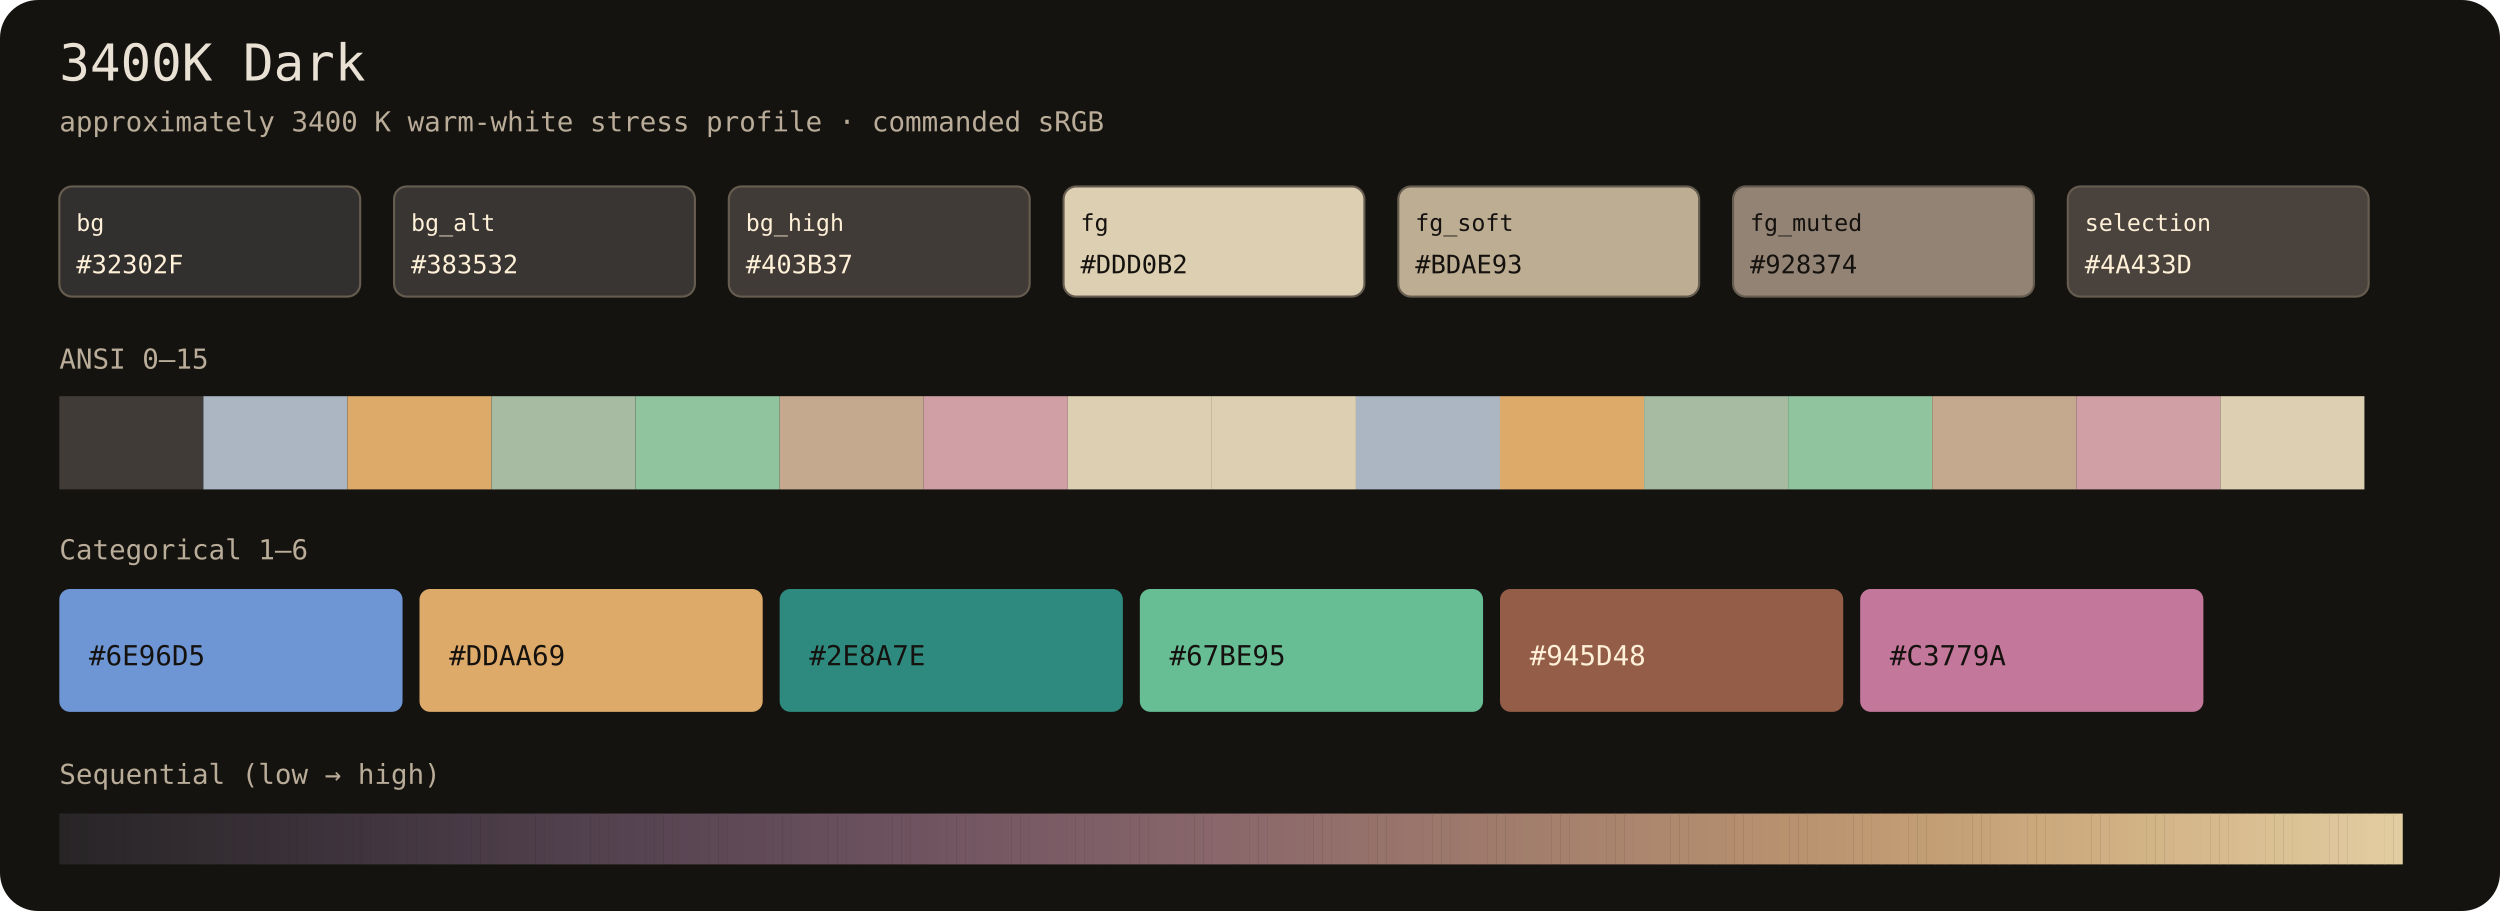
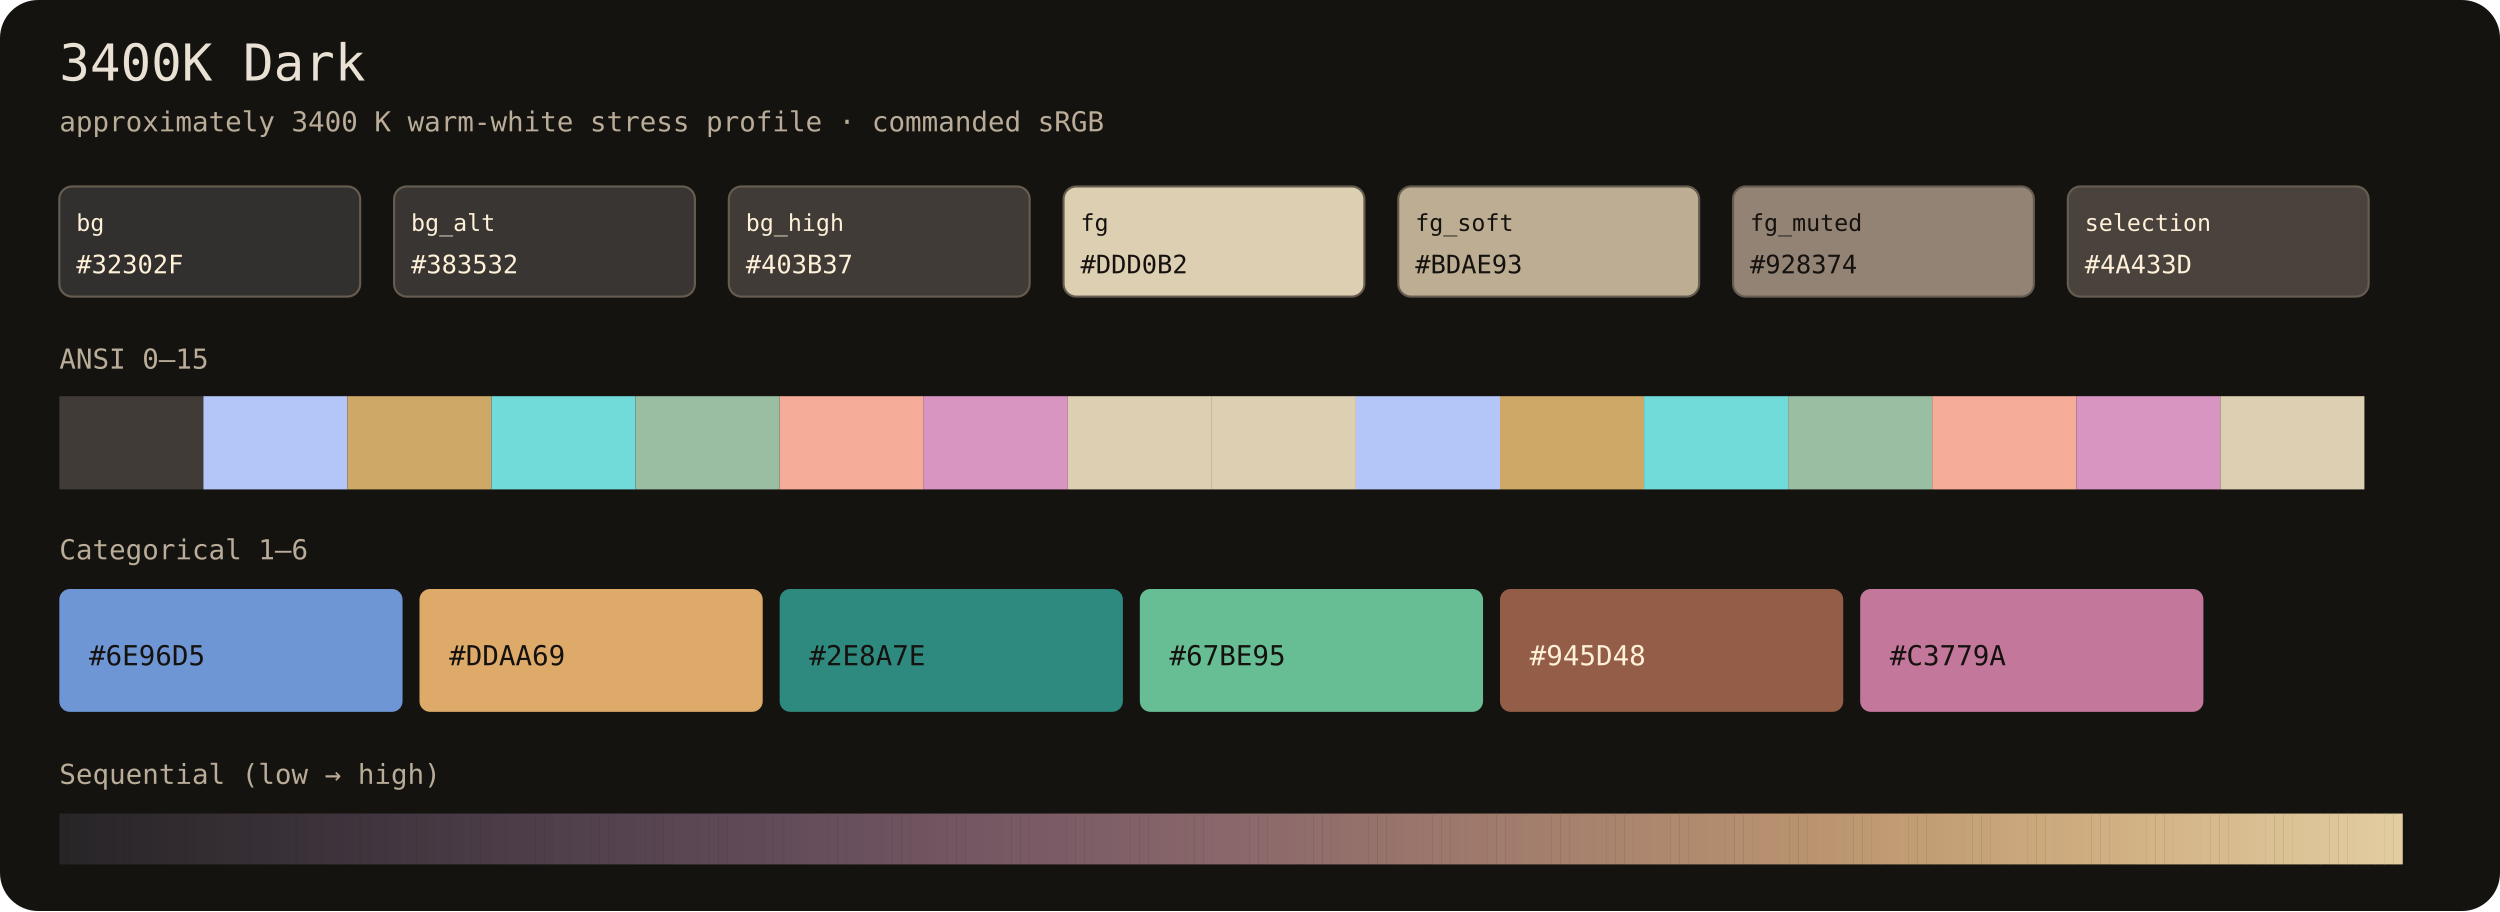
<svg xmlns="http://www.w3.org/2000/svg" width="1180" height="430" viewBox="0 0 1180 430">
  <rect width="100%" height="100%" rx="18" fill="#151310" />
  <text x="28" y="38" fill="#E9E1D4" font-size="24" font-family="ui-monospace, SFMono-Regular, Menlo, monospace">3400K Dark</text>
  <text x="28" y="62" fill="#B9AC98" font-size="13" font-family="ui-monospace, SFMono-Regular, Menlo, monospace">approximately 3400 K warm-white stress profile · commanded sRGB</text>
  <rect x="28" y="88" width="142" height="52" rx="6" fill="#32302F" stroke="#665D50" />
  <text x="36" y="109" fill="#FFF0D8" font-size="11" font-family="ui-monospace, SFMono-Regular, Menlo, monospace">bg</text>
  <text x="36" y="129" fill="#FFF0D8" font-size="12" font-family="ui-monospace, SFMono-Regular, Menlo, monospace">#32302F</text>
  <rect x="186" y="88" width="142" height="52" rx="6" fill="#383532" stroke="#665D50" />
  <text x="194" y="109" fill="#FFF0D8" font-size="11" font-family="ui-monospace, SFMono-Regular, Menlo, monospace">bg_alt</text>
  <text x="194" y="129" fill="#FFF0D8" font-size="12" font-family="ui-monospace, SFMono-Regular, Menlo, monospace">#383532</text>
  <rect x="344" y="88" width="142" height="52" rx="6" fill="#403B37" stroke="#665D50" />
  <text x="352" y="109" fill="#FFF0D8" font-size="11" font-family="ui-monospace, SFMono-Regular, Menlo, monospace">bg_high</text>
  <text x="352" y="129" fill="#FFF0D8" font-size="12" font-family="ui-monospace, SFMono-Regular, Menlo, monospace">#403B37</text>
  <rect x="502" y="88" width="142" height="52" rx="6" fill="#DDD0B2" stroke="#665D50" />
  <text x="510" y="109" fill="#14110E" font-size="11" font-family="ui-monospace, SFMono-Regular, Menlo, monospace">fg</text>
  <text x="510" y="129" fill="#14110E" font-size="12" font-family="ui-monospace, SFMono-Regular, Menlo, monospace">#DDD0B2</text>
  <rect x="660" y="88" width="142" height="52" rx="6" fill="#BDAE93" stroke="#665D50" />
  <text x="668" y="109" fill="#14110E" font-size="11" font-family="ui-monospace, SFMono-Regular, Menlo, monospace">fg_soft</text>
  <text x="668" y="129" fill="#14110E" font-size="12" font-family="ui-monospace, SFMono-Regular, Menlo, monospace">#BDAE93</text>
  <rect x="818" y="88" width="142" height="52" rx="6" fill="#928374" stroke="#665D50" />
  <text x="826" y="109" fill="#14110E" font-size="11" font-family="ui-monospace, SFMono-Regular, Menlo, monospace">fg_muted</text>
  <text x="826" y="129" fill="#14110E" font-size="12" font-family="ui-monospace, SFMono-Regular, Menlo, monospace">#928374</text>
  <rect x="976" y="88" width="142" height="52" rx="6" fill="#4A433D" stroke="#665D50" />
  <text x="984" y="109" fill="#FFF0D8" font-size="11" font-family="ui-monospace, SFMono-Regular, Menlo, monospace">selection</text>
  <text x="984" y="129" fill="#FFF0D8" font-size="12" font-family="ui-monospace, SFMono-Regular, Menlo, monospace">#4A433D</text>
  <text x="28" y="174" fill="#B9AC98" font-size="13" font-family="ui-monospace, SFMono-Regular, Menlo, monospace">ANSI 0–15</text>
  <rect x="28" y="187" width="68" height="44" fill="#403B37" />
-   <rect x="96" y="187" width="68" height="44" fill="#ABB6C2" />
-   <rect x="164" y="187" width="68" height="44" fill="#DDAA69" />
-   <rect x="232" y="187" width="68" height="44" fill="#A7BAA2" />
-   <rect x="300" y="187" width="68" height="44" fill="#8FC49F" />
-   <rect x="368" y="187" width="68" height="44" fill="#C4A98E" />
-   <rect x="436" y="187" width="68" height="44" fill="#CF9FA5" />
+   <rect x="96" y="187" width="68" height="44" fill="#B4C6F7" />
+   <rect x="164" y="187" width="68" height="44" fill="#CEA866" />
+   <rect x="232" y="187" width="68" height="44" fill="#70DBD8" />
+   <rect x="300" y="187" width="68" height="44" fill="#9ABEA2" />
+   <rect x="368" y="187" width="68" height="44" fill="#F5AD9A" />
+   <rect x="436" y="187" width="68" height="44" fill="#D895C2" />
  <rect x="504" y="187" width="68" height="44" fill="#DDD0B2" />
  <rect x="572" y="187" width="68" height="44" fill="#DDD0B2" />
-   <rect x="640" y="187" width="68" height="44" fill="#ABB6C2" />
-   <rect x="708" y="187" width="68" height="44" fill="#DDAA69" />
-   <rect x="776" y="187" width="68" height="44" fill="#A7BAA2" />
-   <rect x="844" y="187" width="68" height="44" fill="#8FC49F" />
-   <rect x="912" y="187" width="68" height="44" fill="#C4A98E" />
-   <rect x="980" y="187" width="68" height="44" fill="#CF9FA5" />
+   <rect x="640" y="187" width="68" height="44" fill="#B4C6F7" />
+   <rect x="708" y="187" width="68" height="44" fill="#CEA866" />
+   <rect x="776" y="187" width="68" height="44" fill="#70DBD8" />
+   <rect x="844" y="187" width="68" height="44" fill="#9ABEA2" />
+   <rect x="912" y="187" width="68" height="44" fill="#F5AD9A" />
+   <rect x="980" y="187" width="68" height="44" fill="#D895C2" />
  <rect x="1048" y="187" width="68" height="44" fill="#DDD0B2" />
  <text x="28" y="264" fill="#B9AC98" font-size="13" font-family="ui-monospace, SFMono-Regular, Menlo, monospace">Categorical 1–6</text>
  <rect x="28" y="278" width="162" height="58" rx="5" fill="#6E96D5" />
  <text x="42" y="314" fill="#14110E" font-size="13" font-family="ui-monospace, SFMono-Regular, Menlo, monospace">#6E96D5</text>
  <rect x="198" y="278" width="162" height="58" rx="5" fill="#DDAA69" />
  <text x="212" y="314" fill="#14110E" font-size="13" font-family="ui-monospace, SFMono-Regular, Menlo, monospace">#DDAA69</text>
  <rect x="368" y="278" width="162" height="58" rx="5" fill="#2E8A7E" />
  <text x="382" y="314" fill="#14110E" font-size="13" font-family="ui-monospace, SFMono-Regular, Menlo, monospace">#2E8A7E</text>
  <rect x="538" y="278" width="162" height="58" rx="5" fill="#67BE95" />
  <text x="552" y="314" fill="#14110E" font-size="13" font-family="ui-monospace, SFMono-Regular, Menlo, monospace">#67BE95</text>
  <rect x="708" y="278" width="162" height="58" rx="5" fill="#945D48" />
  <text x="722" y="314" fill="#FFF0D8" font-size="13" font-family="ui-monospace, SFMono-Regular, Menlo, monospace">#945D48</text>
  <rect x="878" y="278" width="162" height="58" rx="5" fill="#C3779A" />
  <text x="892" y="314" fill="#14110E" font-size="13" font-family="ui-monospace, SFMono-Regular, Menlo, monospace">#C3779A</text>
  <text x="28" y="370" fill="#B9AC98" font-size="13" font-family="ui-monospace, SFMono-Regular, Menlo, monospace">Sequential (low → high)</text>
  <rect x="28.00" y="384" width="4.5" height="24" fill="#282527" />
  <rect x="32.32" y="384" width="4.5" height="24" fill="#292528" />
  <rect x="36.64" y="384" width="4.5" height="24" fill="#292628" />
  <rect x="40.96" y="384" width="4.5" height="24" fill="#2A2629" />
  <rect x="45.28" y="384" width="4.5" height="24" fill="#2B272A" />
  <rect x="49.60" y="384" width="4.5" height="24" fill="#2C272A" />
  <rect x="53.92" y="384" width="4.5" height="24" fill="#2C282B" />
  <rect x="58.24" y="384" width="4.5" height="24" fill="#2D282C" />
  <rect x="62.56" y="384" width="4.5" height="24" fill="#2E292C" />
  <rect x="66.88" y="384" width="4.5" height="24" fill="#2E292D" />
  <rect x="71.20" y="384" width="4.5" height="24" fill="#2F2A2E" />
  <rect x="75.52" y="384" width="4.5" height="24" fill="#302A2F" />
  <rect x="79.84" y="384" width="4.5" height="24" fill="#312B2F" />
  <rect x="84.16" y="384" width="4.5" height="24" fill="#312B30" />
  <rect x="88.48" y="384" width="4.5" height="24" fill="#322C31" />
  <rect x="92.80" y="384" width="4.5" height="24" fill="#332C31" />
  <rect x="97.12" y="384" width="4.5" height="24" fill="#332D32" />
  <rect x="101.44" y="384" width="4.5" height="24" fill="#342D33" />
  <rect x="105.76" y="384" width="4.5" height="24" fill="#352E33" />
  <rect x="110.08" y="384" width="4.5" height="24" fill="#362E34" />
  <rect x="114.40" y="384" width="4.5" height="24" fill="#362E35" />
  <rect x="118.72" y="384" width="4.5" height="24" fill="#372F36" />
  <rect x="123.04" y="384" width="4.5" height="24" fill="#382F36" />
  <rect x="127.36" y="384" width="4.5" height="24" fill="#383037" />
  <rect x="131.68" y="384" width="4.5" height="24" fill="#393038" />
  <rect x="136.00" y="384" width="4.5" height="24" fill="#3A3138" />
  <rect x="140.32" y="384" width="4.5" height="24" fill="#3B3139" />
  <rect x="144.64" y="384" width="4.5" height="24" fill="#3B323A" />
  <rect x="148.96" y="384" width="4.5" height="24" fill="#3C323B" />
  <rect x="153.28" y="384" width="4.5" height="24" fill="#3D333B" />
  <rect x="157.60" y="384" width="4.5" height="24" fill="#3E333C" />
  <rect x="161.92" y="384" width="4.5" height="24" fill="#3E343D" />
  <rect x="166.24" y="384" width="4.5" height="24" fill="#3F343D" />
  <rect x="170.56" y="384" width="4.5" height="24" fill="#40353E" />
  <rect x="174.88" y="384" width="4.5" height="24" fill="#41353F" />
  <rect x="179.20" y="384" width="4.5" height="24" fill="#413640" />
  <rect x="183.52" y="384" width="4.5" height="24" fill="#423640" />
  <rect x="187.84" y="384" width="4.5" height="24" fill="#433741" />
  <rect x="192.16" y="384" width="4.5" height="24" fill="#443742" />
  <rect x="196.48" y="384" width="4.5" height="24" fill="#443842" />
  <rect x="200.80" y="384" width="4.5" height="24" fill="#453843" />
  <rect x="205.12" y="384" width="4.5" height="24" fill="#463944" />
  <rect x="209.44" y="384" width="4.5" height="24" fill="#473944" />
  <rect x="213.76" y="384" width="4.5" height="24" fill="#473A45" />
  <rect x="218.08" y="384" width="4.5" height="24" fill="#483A46" />
  <rect x="222.40" y="384" width="4.5" height="24" fill="#493B46" />
  <rect x="226.72" y="384" width="4.5" height="24" fill="#4A3B47" />
  <rect x="231.04" y="384" width="4.5" height="24" fill="#4A3C47" />
  <rect x="235.36" y="384" width="4.5" height="24" fill="#4B3C48" />
  <rect x="239.68" y="384" width="4.5" height="24" fill="#4C3D49" />
  <rect x="244.00" y="384" width="4.5" height="24" fill="#4D3D49" />
  <rect x="248.32" y="384" width="4.5" height="24" fill="#4D3E4A" />
  <rect x="252.64" y="384" width="4.5" height="24" fill="#4E3E4B" />
  <rect x="256.96" y="384" width="4.5" height="24" fill="#4F3F4B" />
  <rect x="261.28" y="384" width="4.5" height="24" fill="#503F4C" />
  <rect x="265.60" y="384" width="4.5" height="24" fill="#50404C" />
  <rect x="269.92" y="384" width="4.5" height="24" fill="#51404D" />
  <rect x="274.24" y="384" width="4.5" height="24" fill="#52414E" />
  <rect x="278.56" y="384" width="4.5" height="24" fill="#53414E" />
  <rect x="282.88" y="384" width="4.5" height="24" fill="#54424F" />
  <rect x="287.20" y="384" width="4.5" height="24" fill="#54424F" />
  <rect x="291.52" y="384" width="4.5" height="24" fill="#554350" />
  <rect x="295.84" y="384" width="4.5" height="24" fill="#564351" />
  <rect x="300.16" y="384" width="4.5" height="24" fill="#574451" />
  <rect x="304.48" y="384" width="4.5" height="24" fill="#574452" />
  <rect x="308.80" y="384" width="4.5" height="24" fill="#584552" />
  <rect x="313.12" y="384" width="4.5" height="24" fill="#594553" />
  <rect x="317.44" y="384" width="4.5" height="24" fill="#5A4653" />
  <rect x="321.76" y="384" width="4.5" height="24" fill="#5B4654" />
  <rect x="326.08" y="384" width="4.5" height="24" fill="#5B4754" />
  <rect x="330.40" y="384" width="4.5" height="24" fill="#5C4755" />
  <rect x="334.72" y="384" width="4.5" height="24" fill="#5D4855" />
  <rect x="339.04" y="384" width="4.5" height="24" fill="#5E4856" />
  <rect x="343.36" y="384" width="4.5" height="24" fill="#5F4956" />
  <rect x="347.68" y="384" width="4.5" height="24" fill="#5F4957" />
  <rect x="352.00" y="384" width="4.5" height="24" fill="#604A57" />
  <rect x="356.32" y="384" width="4.5" height="24" fill="#614A58" />
  <rect x="360.64" y="384" width="4.5" height="24" fill="#624B58" />
  <rect x="364.96" y="384" width="4.5" height="24" fill="#634C59" />
  <rect x="369.28" y="384" width="4.5" height="24" fill="#634C59" />
  <rect x="373.60" y="384" width="4.5" height="24" fill="#644D5A" />
  <rect x="377.92" y="384" width="4.5" height="24" fill="#654D5A" />
  <rect x="382.24" y="384" width="4.5" height="24" fill="#664E5B" />
  <rect x="386.56" y="384" width="4.5" height="24" fill="#674E5B" />
  <rect x="390.88" y="384" width="4.5" height="24" fill="#674F5C" />
  <rect x="395.20" y="384" width="4.5" height="24" fill="#684F5C" />
  <rect x="399.52" y="384" width="4.5" height="24" fill="#69505D" />
  <rect x="403.84" y="384" width="4.5" height="24" fill="#6A505D" />
  <rect x="408.16" y="384" width="4.5" height="24" fill="#6B515E" />
  <rect x="412.48" y="384" width="4.5" height="24" fill="#6B515E" />
  <rect x="416.80" y="384" width="4.5" height="24" fill="#6C525E" />
  <rect x="421.12" y="384" width="4.5" height="24" fill="#6D525F" />
  <rect x="425.44" y="384" width="4.5" height="24" fill="#6E535F" />
  <rect x="429.76" y="384" width="4.5" height="24" fill="#6F5360" />
  <rect x="434.08" y="384" width="4.5" height="24" fill="#6F5460" />
  <rect x="438.40" y="384" width="4.5" height="24" fill="#705561" />
  <rect x="442.72" y="384" width="4.5" height="24" fill="#715561" />
  <rect x="447.04" y="384" width="4.5" height="24" fill="#725661" />
  <rect x="451.36" y="384" width="4.5" height="24" fill="#735662" />
  <rect x="455.68" y="384" width="4.5" height="24" fill="#735762" />
  <rect x="460.00" y="384" width="4.5" height="24" fill="#745762" />
  <rect x="464.32" y="384" width="4.5" height="24" fill="#755863" />
  <rect x="468.64" y="384" width="4.5" height="24" fill="#765863" />
  <rect x="472.96" y="384" width="4.5" height="24" fill="#775964" />
  <rect x="477.28" y="384" width="4.5" height="24" fill="#775A64" />
  <rect x="481.60" y="384" width="4.5" height="24" fill="#785A64" />
  <rect x="485.92" y="384" width="4.5" height="24" fill="#795B65" />
  <rect x="490.24" y="384" width="4.5" height="24" fill="#7A5B65" />
  <rect x="494.56" y="384" width="4.5" height="24" fill="#7B5C65" />
  <rect x="498.88" y="384" width="4.5" height="24" fill="#7B5C66" />
  <rect x="503.20" y="384" width="4.5" height="24" fill="#7C5D66" />
  <rect x="507.52" y="384" width="4.5" height="24" fill="#7D5E66" />
  <rect x="511.84" y="384" width="4.5" height="24" fill="#7E5E66" />
  <rect x="516.16" y="384" width="4.5" height="24" fill="#7E5F67" />
  <rect x="520.48" y="384" width="4.5" height="24" fill="#7F5F67" />
  <rect x="524.80" y="384" width="4.5" height="24" fill="#806067" />
  <rect x="529.12" y="384" width="4.5" height="24" fill="#816168" />
  <rect x="533.44" y="384" width="4.5" height="24" fill="#826168" />
  <rect x="537.76" y="384" width="4.5" height="24" fill="#826268" />
  <rect x="542.08" y="384" width="4.5" height="24" fill="#836268" />
  <rect x="546.40" y="384" width="4.5" height="24" fill="#846369" />
  <rect x="550.72" y="384" width="4.5" height="24" fill="#856469" />
  <rect x="555.04" y="384" width="4.5" height="24" fill="#866469" />
  <rect x="559.36" y="384" width="4.5" height="24" fill="#866569" />
  <rect x="563.68" y="384" width="4.5" height="24" fill="#876669" />
  <rect x="568.00" y="384" width="4.5" height="24" fill="#88666A" />
  <rect x="572.32" y="384" width="4.5" height="24" fill="#89676A" />
  <rect x="576.64" y="384" width="4.5" height="24" fill="#89676A" />
  <rect x="580.96" y="384" width="4.5" height="24" fill="#8A686A" />
  <rect x="585.28" y="384" width="4.5" height="24" fill="#8B696A" />
  <rect x="589.60" y="384" width="4.5" height="24" fill="#8C696A" />
  <rect x="593.92" y="384" width="4.5" height="24" fill="#8C6A6B" />
  <rect x="598.24" y="384" width="4.5" height="24" fill="#8D6B6B" />
  <rect x="602.56" y="384" width="4.5" height="24" fill="#8E6B6B" />
  <rect x="606.88" y="384" width="4.5" height="24" fill="#8F6C6B" />
  <rect x="611.20" y="384" width="4.5" height="24" fill="#8F6D6B" />
  <rect x="615.52" y="384" width="4.5" height="24" fill="#906D6B" />
  <rect x="619.84" y="384" width="4.5" height="24" fill="#916E6B" />
  <rect x="624.16" y="384" width="4.5" height="24" fill="#926F6B" />
  <rect x="628.48" y="384" width="4.5" height="24" fill="#926F6B" />
  <rect x="632.80" y="384" width="4.5" height="24" fill="#93706B" />
  <rect x="637.12" y="384" width="4.5" height="24" fill="#94716B" />
  <rect x="641.44" y="384" width="4.5" height="24" fill="#95716B" />
  <rect x="645.76" y="384" width="4.5" height="24" fill="#96726B" />
  <rect x="650.08" y="384" width="4.5" height="24" fill="#96736B" />
  <rect x="654.40" y="384" width="4.5" height="24" fill="#97736C" />
  <rect x="658.72" y="384" width="4.5" height="24" fill="#98746C" />
  <rect x="663.04" y="384" width="4.5" height="24" fill="#99756C" />
  <rect x="667.36" y="384" width="4.5" height="24" fill="#99756C" />
  <rect x="671.68" y="384" width="4.5" height="24" fill="#9A766C" />
  <rect x="676.00" y="384" width="4.5" height="24" fill="#9B776C" />
  <rect x="680.32" y="384" width="4.5" height="24" fill="#9C776C" />
  <rect x="684.64" y="384" width="4.5" height="24" fill="#9C786C" />
  <rect x="688.96" y="384" width="4.5" height="24" fill="#9D796C" />
  <rect x="693.28" y="384" width="4.5" height="24" fill="#9E796C" />
  <rect x="697.60" y="384" width="4.5" height="24" fill="#9F7A6C" />
  <rect x="701.92" y="384" width="4.5" height="24" fill="#9F7B6C" />
  <rect x="706.24" y="384" width="4.5" height="24" fill="#A07C6C" />
  <rect x="710.56" y="384" width="4.5" height="24" fill="#A17C6D" />
  <rect x="714.88" y="384" width="4.5" height="24" fill="#A27D6D" />
  <rect x="719.20" y="384" width="4.5" height="24" fill="#A27E6D" />
  <rect x="723.52" y="384" width="4.5" height="24" fill="#A37E6D" />
  <rect x="727.84" y="384" width="4.5" height="24" fill="#A47F6D" />
  <rect x="732.16" y="384" width="4.5" height="24" fill="#A5806D" />
  <rect x="736.48" y="384" width="4.5" height="24" fill="#A5806D" />
  <rect x="740.80" y="384" width="4.5" height="24" fill="#A6816D" />
  <rect x="745.12" y="384" width="4.5" height="24" fill="#A7826D" />
  <rect x="749.44" y="384" width="4.5" height="24" fill="#A8826D" />
  <rect x="753.76" y="384" width="4.5" height="24" fill="#A8836D" />
  <rect x="758.08" y="384" width="4.5" height="24" fill="#A9846D" />
  <rect x="762.40" y="384" width="4.5" height="24" fill="#AA856D" />
  <rect x="766.72" y="384" width="4.5" height="24" fill="#AB856E" />
  <rect x="771.04" y="384" width="4.5" height="24" fill="#AC866E" />
  <rect x="775.36" y="384" width="4.5" height="24" fill="#AC876E" />
  <rect x="779.68" y="384" width="4.5" height="24" fill="#AD876E" />
  <rect x="784.00" y="384" width="4.5" height="24" fill="#AE886E" />
  <rect x="788.32" y="384" width="4.5" height="24" fill="#AF896E" />
  <rect x="792.64" y="384" width="4.5" height="24" fill="#AF8A6E" />
  <rect x="796.96" y="384" width="4.5" height="24" fill="#B08A6E" />
  <rect x="801.28" y="384" width="4.5" height="24" fill="#B18B6E" />
  <rect x="805.60" y="384" width="4.5" height="24" fill="#B28C6E" />
  <rect x="809.92" y="384" width="4.5" height="24" fill="#B28C6E" />
  <rect x="814.24" y="384" width="4.5" height="24" fill="#B38D6E" />
  <rect x="818.56" y="384" width="4.5" height="24" fill="#B48E6F" />
  <rect x="822.88" y="384" width="4.5" height="24" fill="#B58F6F" />
  <rect x="827.20" y="384" width="4.5" height="24" fill="#B58F6F" />
  <rect x="831.52" y="384" width="4.5" height="24" fill="#B6906F" />
  <rect x="835.84" y="384" width="4.5" height="24" fill="#B7916F" />
  <rect x="840.16" y="384" width="4.5" height="24" fill="#B8926F" />
  <rect x="844.48" y="384" width="4.5" height="24" fill="#B89270" />
  <rect x="848.80" y="384" width="4.5" height="24" fill="#B99370" />
  <rect x="853.12" y="384" width="4.5" height="24" fill="#BA9470" />
  <rect x="857.44" y="384" width="4.5" height="24" fill="#BB9570" />
  <rect x="861.76" y="384" width="4.5" height="24" fill="#BB9571" />
  <rect x="866.08" y="384" width="4.5" height="24" fill="#BC9671" />
  <rect x="870.40" y="384" width="4.5" height="24" fill="#BD9771" />
  <rect x="874.72" y="384" width="4.5" height="24" fill="#BD9872" />
  <rect x="879.04" y="384" width="4.5" height="24" fill="#BE9972" />
  <rect x="883.36" y="384" width="4.5" height="24" fill="#BF9973" />
  <rect x="887.68" y="384" width="4.5" height="24" fill="#C09A73" />
  <rect x="892.00" y="384" width="4.5" height="24" fill="#C09B73" />
  <rect x="896.32" y="384" width="4.5" height="24" fill="#C19C74" />
  <rect x="900.64" y="384" width="4.5" height="24" fill="#C29D74" />
  <rect x="904.96" y="384" width="4.5" height="24" fill="#C29E75" />
  <rect x="909.28" y="384" width="4.5" height="24" fill="#C39E75" />
  <rect x="913.60" y="384" width="4.5" height="24" fill="#C49F76" />
  <rect x="917.92" y="384" width="4.5" height="24" fill="#C4A076" />
  <rect x="922.24" y="384" width="4.5" height="24" fill="#C5A177" />
  <rect x="926.56" y="384" width="4.5" height="24" fill="#C6A278" />
  <rect x="930.88" y="384" width="4.5" height="24" fill="#C6A378" />
  <rect x="935.20" y="384" width="4.5" height="24" fill="#C7A379" />
  <rect x="939.52" y="384" width="4.5" height="24" fill="#C8A47A" />
  <rect x="943.84" y="384" width="4.5" height="24" fill="#C8A57A" />
  <rect x="948.16" y="384" width="4.5" height="24" fill="#C9A67B" />
  <rect x="952.48" y="384" width="4.5" height="24" fill="#CAA77C" />
  <rect x="956.80" y="384" width="4.5" height="24" fill="#CAA87C" />
  <rect x="961.12" y="384" width="4.5" height="24" fill="#CBA97D" />
  <rect x="965.44" y="384" width="4.5" height="24" fill="#CCAA7E" />
  <rect x="969.76" y="384" width="4.5" height="24" fill="#CCAA7F" />
  <rect x="974.08" y="384" width="4.5" height="24" fill="#CDAB7F" />
  <rect x="978.40" y="384" width="4.5" height="24" fill="#CEAC80" />
  <rect x="982.72" y="384" width="4.5" height="24" fill="#CEAD81" />
  <rect x="987.04" y="384" width="4.5" height="24" fill="#CFAE82" />
  <rect x="991.36" y="384" width="4.5" height="24" fill="#CFAF83" />
  <rect x="995.68" y="384" width="4.5" height="24" fill="#D0B083" />
  <rect x="1000.00" y="384" width="4.5" height="24" fill="#D1B184" />
  <rect x="1004.32" y="384" width="4.5" height="24" fill="#D1B285" />
  <rect x="1008.64" y="384" width="4.5" height="24" fill="#D2B386" />
  <rect x="1012.96" y="384" width="4.5" height="24" fill="#D2B487" />
  <rect x="1017.28" y="384" width="4.5" height="24" fill="#D3B588" />
  <rect x="1021.60" y="384" width="4.5" height="24" fill="#D3B589" />
  <rect x="1025.92" y="384" width="4.5" height="24" fill="#D4B68A" />
  <rect x="1030.24" y="384" width="4.5" height="24" fill="#D5B78B" />
  <rect x="1034.56" y="384" width="4.5" height="24" fill="#D5B88C" />
  <rect x="1038.88" y="384" width="4.5" height="24" fill="#D6B98D" />
  <rect x="1043.20" y="384" width="4.5" height="24" fill="#D6BA8E" />
  <rect x="1047.52" y="384" width="4.5" height="24" fill="#D7BB8F" />
  <rect x="1051.84" y="384" width="4.5" height="24" fill="#D8BC90" />
  <rect x="1056.16" y="384" width="4.5" height="24" fill="#D8BD91" />
  <rect x="1060.48" y="384" width="4.5" height="24" fill="#D9BE92" />
  <rect x="1064.80" y="384" width="4.5" height="24" fill="#D9BF93" />
  <rect x="1069.12" y="384" width="4.5" height="24" fill="#DAC093" />
  <rect x="1073.44" y="384" width="4.5" height="24" fill="#DAC194" />
  <rect x="1077.76" y="384" width="4.5" height="24" fill="#DBC295" />
  <rect x="1082.08" y="384" width="4.5" height="24" fill="#DCC396" />
  <rect x="1086.40" y="384" width="4.5" height="24" fill="#DCC497" />
  <rect x="1090.72" y="384" width="4.5" height="24" fill="#DDC498" />
  <rect x="1095.04" y="384" width="4.5" height="24" fill="#DDC599" />
  <rect x="1099.36" y="384" width="4.5" height="24" fill="#DEC69A" />
  <rect x="1103.68" y="384" width="4.5" height="24" fill="#DFC79B" />
  <rect x="1108.00" y="384" width="4.5" height="24" fill="#DFC89C" />
  <rect x="1112.32" y="384" width="4.5" height="24" fill="#E0C99D" />
  <rect x="1116.64" y="384" width="4.5" height="24" fill="#E0CA9E" />
  <rect x="1120.96" y="384" width="4.5" height="24" fill="#E1CB9F" />
  <rect x="1125.28" y="384" width="4.5" height="24" fill="#E1CCA0" />
  <rect x="1129.60" y="384" width="4.5" height="24" fill="#E2CDA1" />
</svg>
